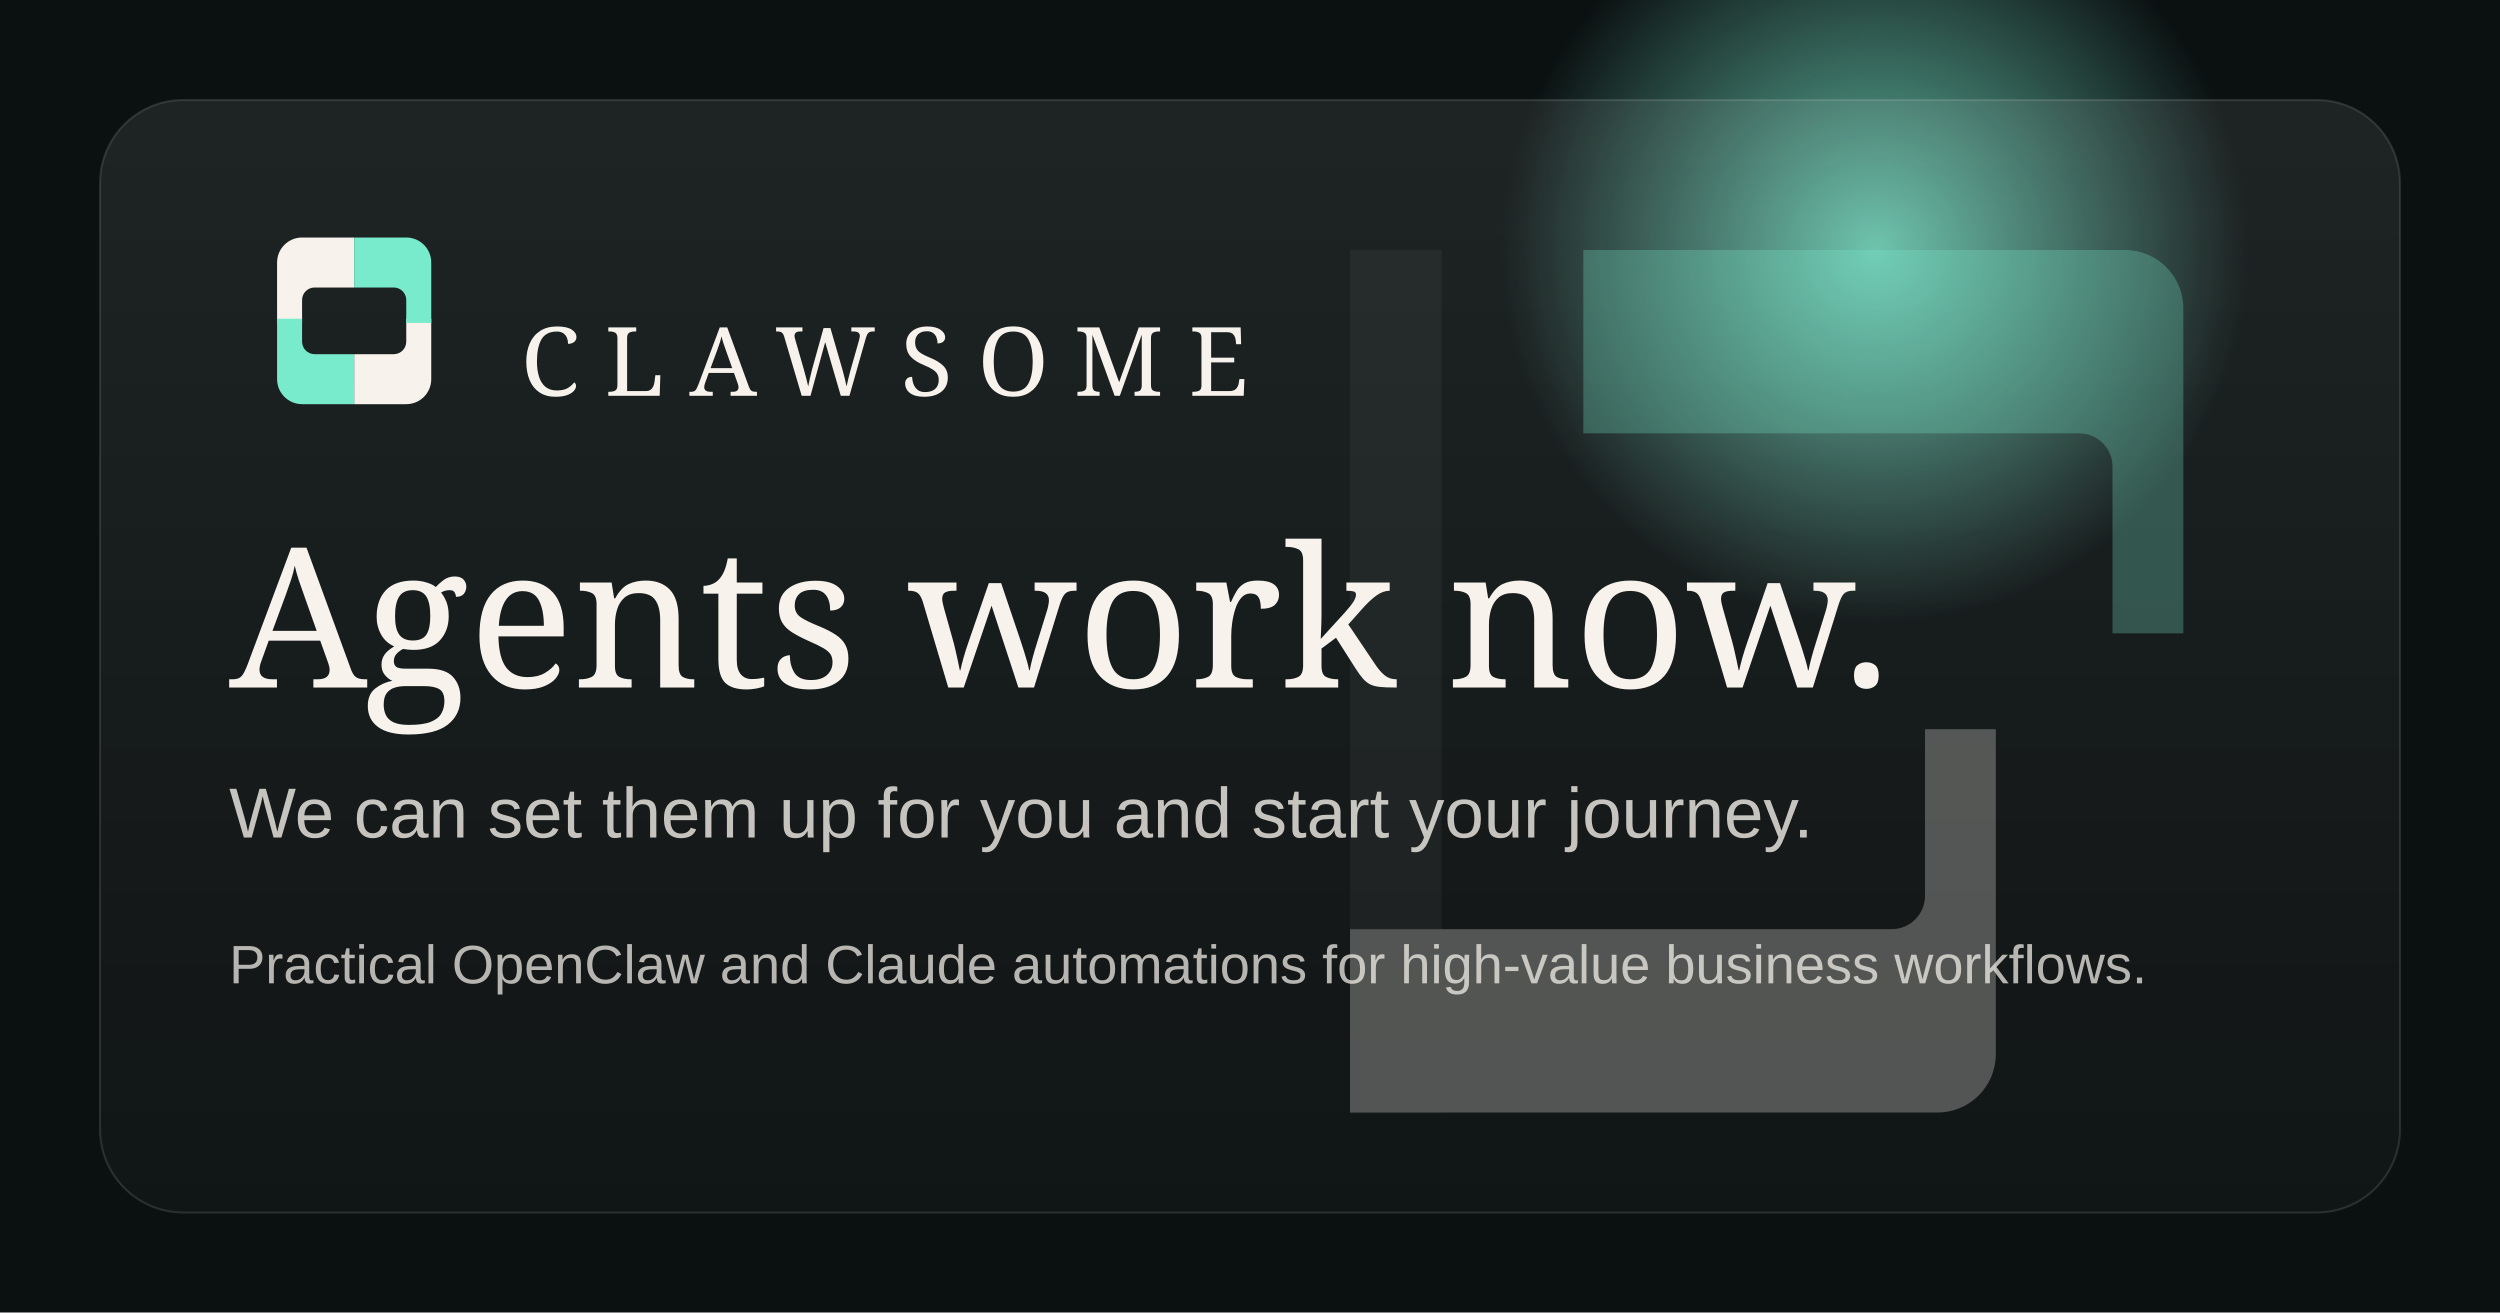
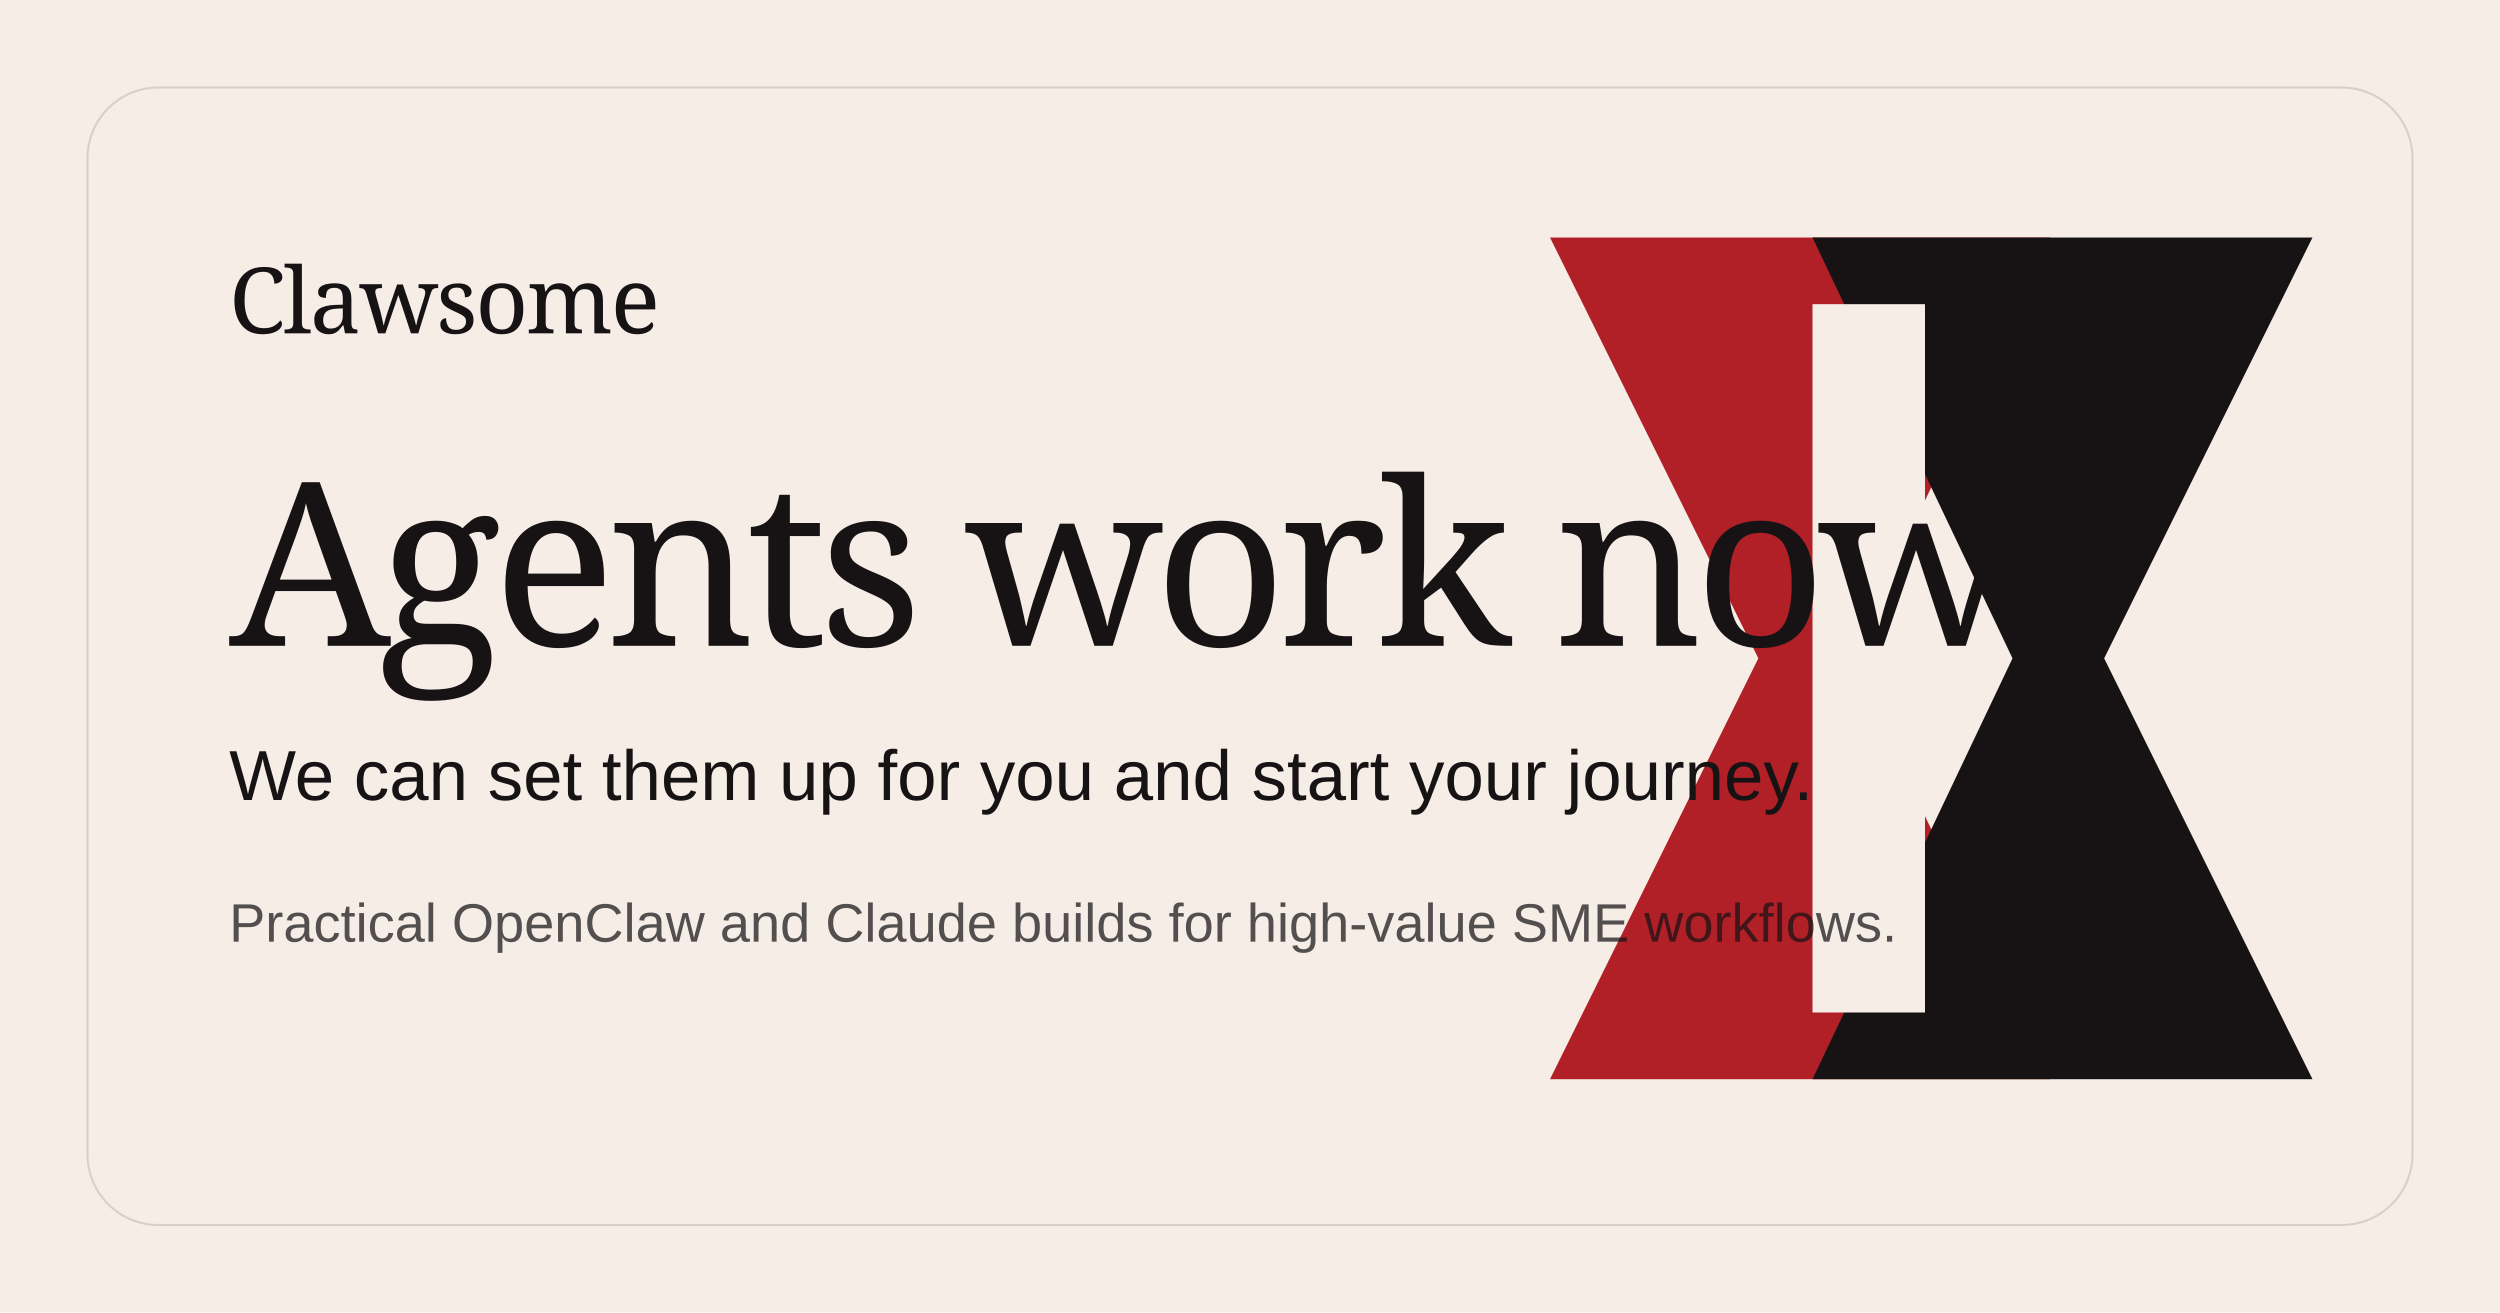
<svg xmlns="http://www.w3.org/2000/svg" width="1200" height="630" viewBox="0 0 1200 630" fill="none">
-   <rect width="1200" height="630" fill="#0B1011" />
-   <circle cx="900" cy="120" r="180" fill="url(#paint0_radial)" fill-opacity="0.8" />
-   <rect x="48" y="48" width="1104" height="534" rx="40" fill="url(#paint1_linear)" stroke="rgba(255,255,255,0.12)" />
-   <g opacity="0.28">
-     <path d="M760 120H1020C1035.46 120 1048 132.536 1048 148V304H1014V224C1014 215.163 1006.84 208 998 208H760V120Z" fill="#79EBCD" />
-     <path d="M648 446H908C916.837 446 924 438.837 924 430V350H958V506C958 521.464 945.464 534 930 534H648V446Z" fill="#F7F3EC" />
-     <path d="M648 120H692V534H648V120Z" fill="rgba(247,243,236,0.16)" />
-   </g>
-   <g transform="translate(110 94)">
-     <path d="M23 32C23 25.373 28.373 20 35 20H60V44H41C37.686 44 35 46.686 35 50V61H23V32Z" fill="#F7F3EC" />
-     <path d="M97 88C97 94.627 91.627 100 85 100H60V76H79C82.314 76 85 73.314 85 70V59H97V88Z" fill="#F7F3EC" />
-     <path d="M60 20H85C91.627 20 97 25.373 97 32V61H85V50C85 46.686 82.314 44 79 44H60V20Z" fill="#79EBCD" />
-     <path d="M60 100H35C28.373 100 23 94.627 23 88V59H35V70C35 73.314 37.686 76 41 76H60V100Z" fill="#79EBCD" />
-   </g>
-   <text x="250" y="190" fill="#F7F3EC" font-family="Fraunces, Georgia, serif" font-size="46" letter-spacing="12">CLAWSOME</text>
-   <text x="110" y="330" fill="#F7F3EC" font-family="Fraunces, Georgia, serif" font-size="94">Agents work now.</text>
-   <text x="110" y="402" fill="rgba(247,243,236,0.78)" font-family="Manrope, Arial, sans-serif" font-size="34">We can set them up for you and start your journey.</text>
-   <text x="110" y="472" fill="rgba(247,243,236,0.72)" font-family="Manrope, Arial, sans-serif" font-size="26">Practical OpenClaw and Claude automations for high-value business workflows.</text>
-   <defs>
-     <radialGradient id="paint0_radial" cx="0" cy="0" r="1" gradientUnits="userSpaceOnUse" gradientTransform="translate(900 120) rotate(90) scale(180)">
-       <stop stop-color="#79EBCD" />
-       <stop offset="1" stop-color="#79EBCD" stop-opacity="0" />
-     </radialGradient>
-     <linearGradient id="paint1_linear" x1="600" y1="48" x2="600" y2="582" gradientUnits="userSpaceOnUse">
-       <stop stop-color="rgba(255,255,255,0.08)" />
-       <stop offset="1" stop-color="rgba(255,255,255,0.02)" />
-     </linearGradient>
-   </defs>
+   <rect width="1200" height="630" fill="#F6EEE6" />
+   <rect x="42" y="42" width="1116" height="546" rx="34" stroke="rgba(23,19,21,0.14)" />
+   <path d="M744 114H984L888 316L984 518H744L844 316L744 114Z" fill="#B11F27" />
+   <path d="M1110 114H870L966 316L870 518H1110L1010 316L1110 114Z" fill="#171315" />
+   <rect x="870" y="146" width="54" height="340" fill="#F6EEE6" />
+   <text x="110" y="160" fill="#171315" font-family="Newsreader, Georgia, serif" font-size="44" letter-spacing="-1">Clawsome</text>
+   <text x="110" y="310" fill="#171315" font-family="Newsreader, Georgia, serif" font-size="110" letter-spacing="-4">Agents work now.</text>
+   <text x="110" y="384" fill="#171315" font-family="Manrope, Arial, sans-serif" font-size="34">We can set them up for you and start your journey.</text>
+   <text x="110" y="452" fill="rgba(23,19,21,0.72)" font-family="Manrope, Arial, sans-serif" font-size="26">Practical OpenClaw and Claude builds for high-value SME workflows.</text>
</svg>
